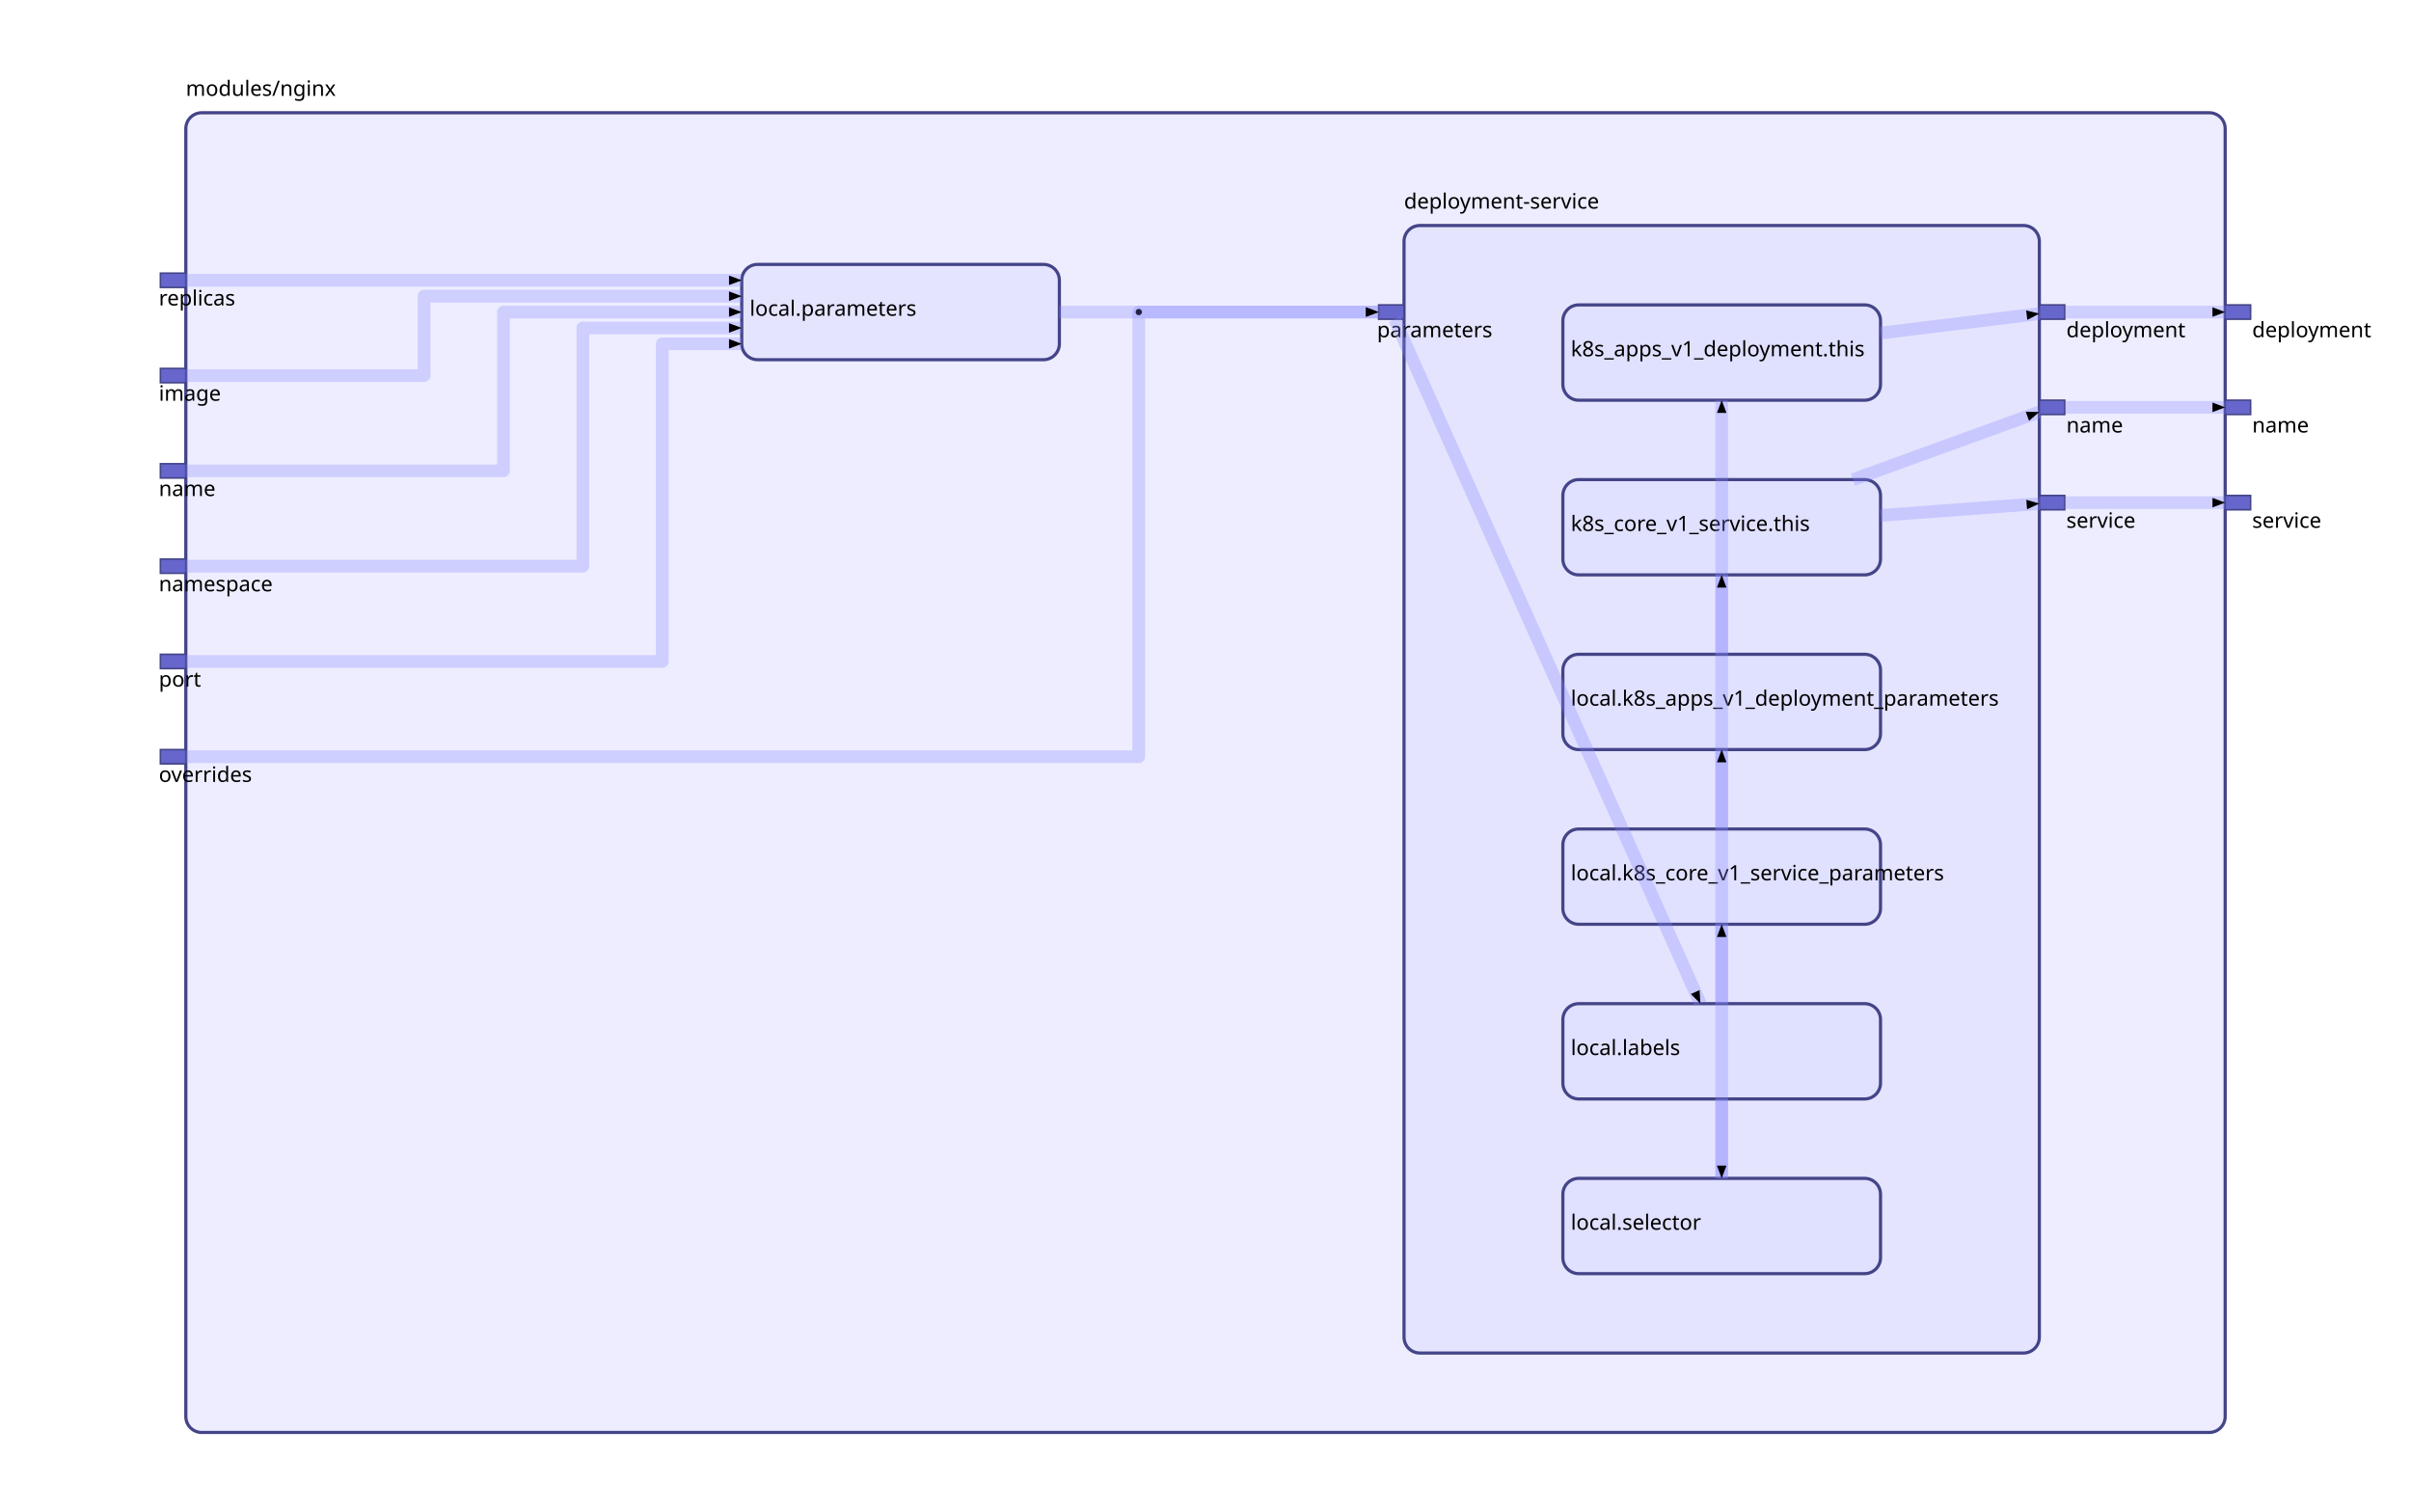
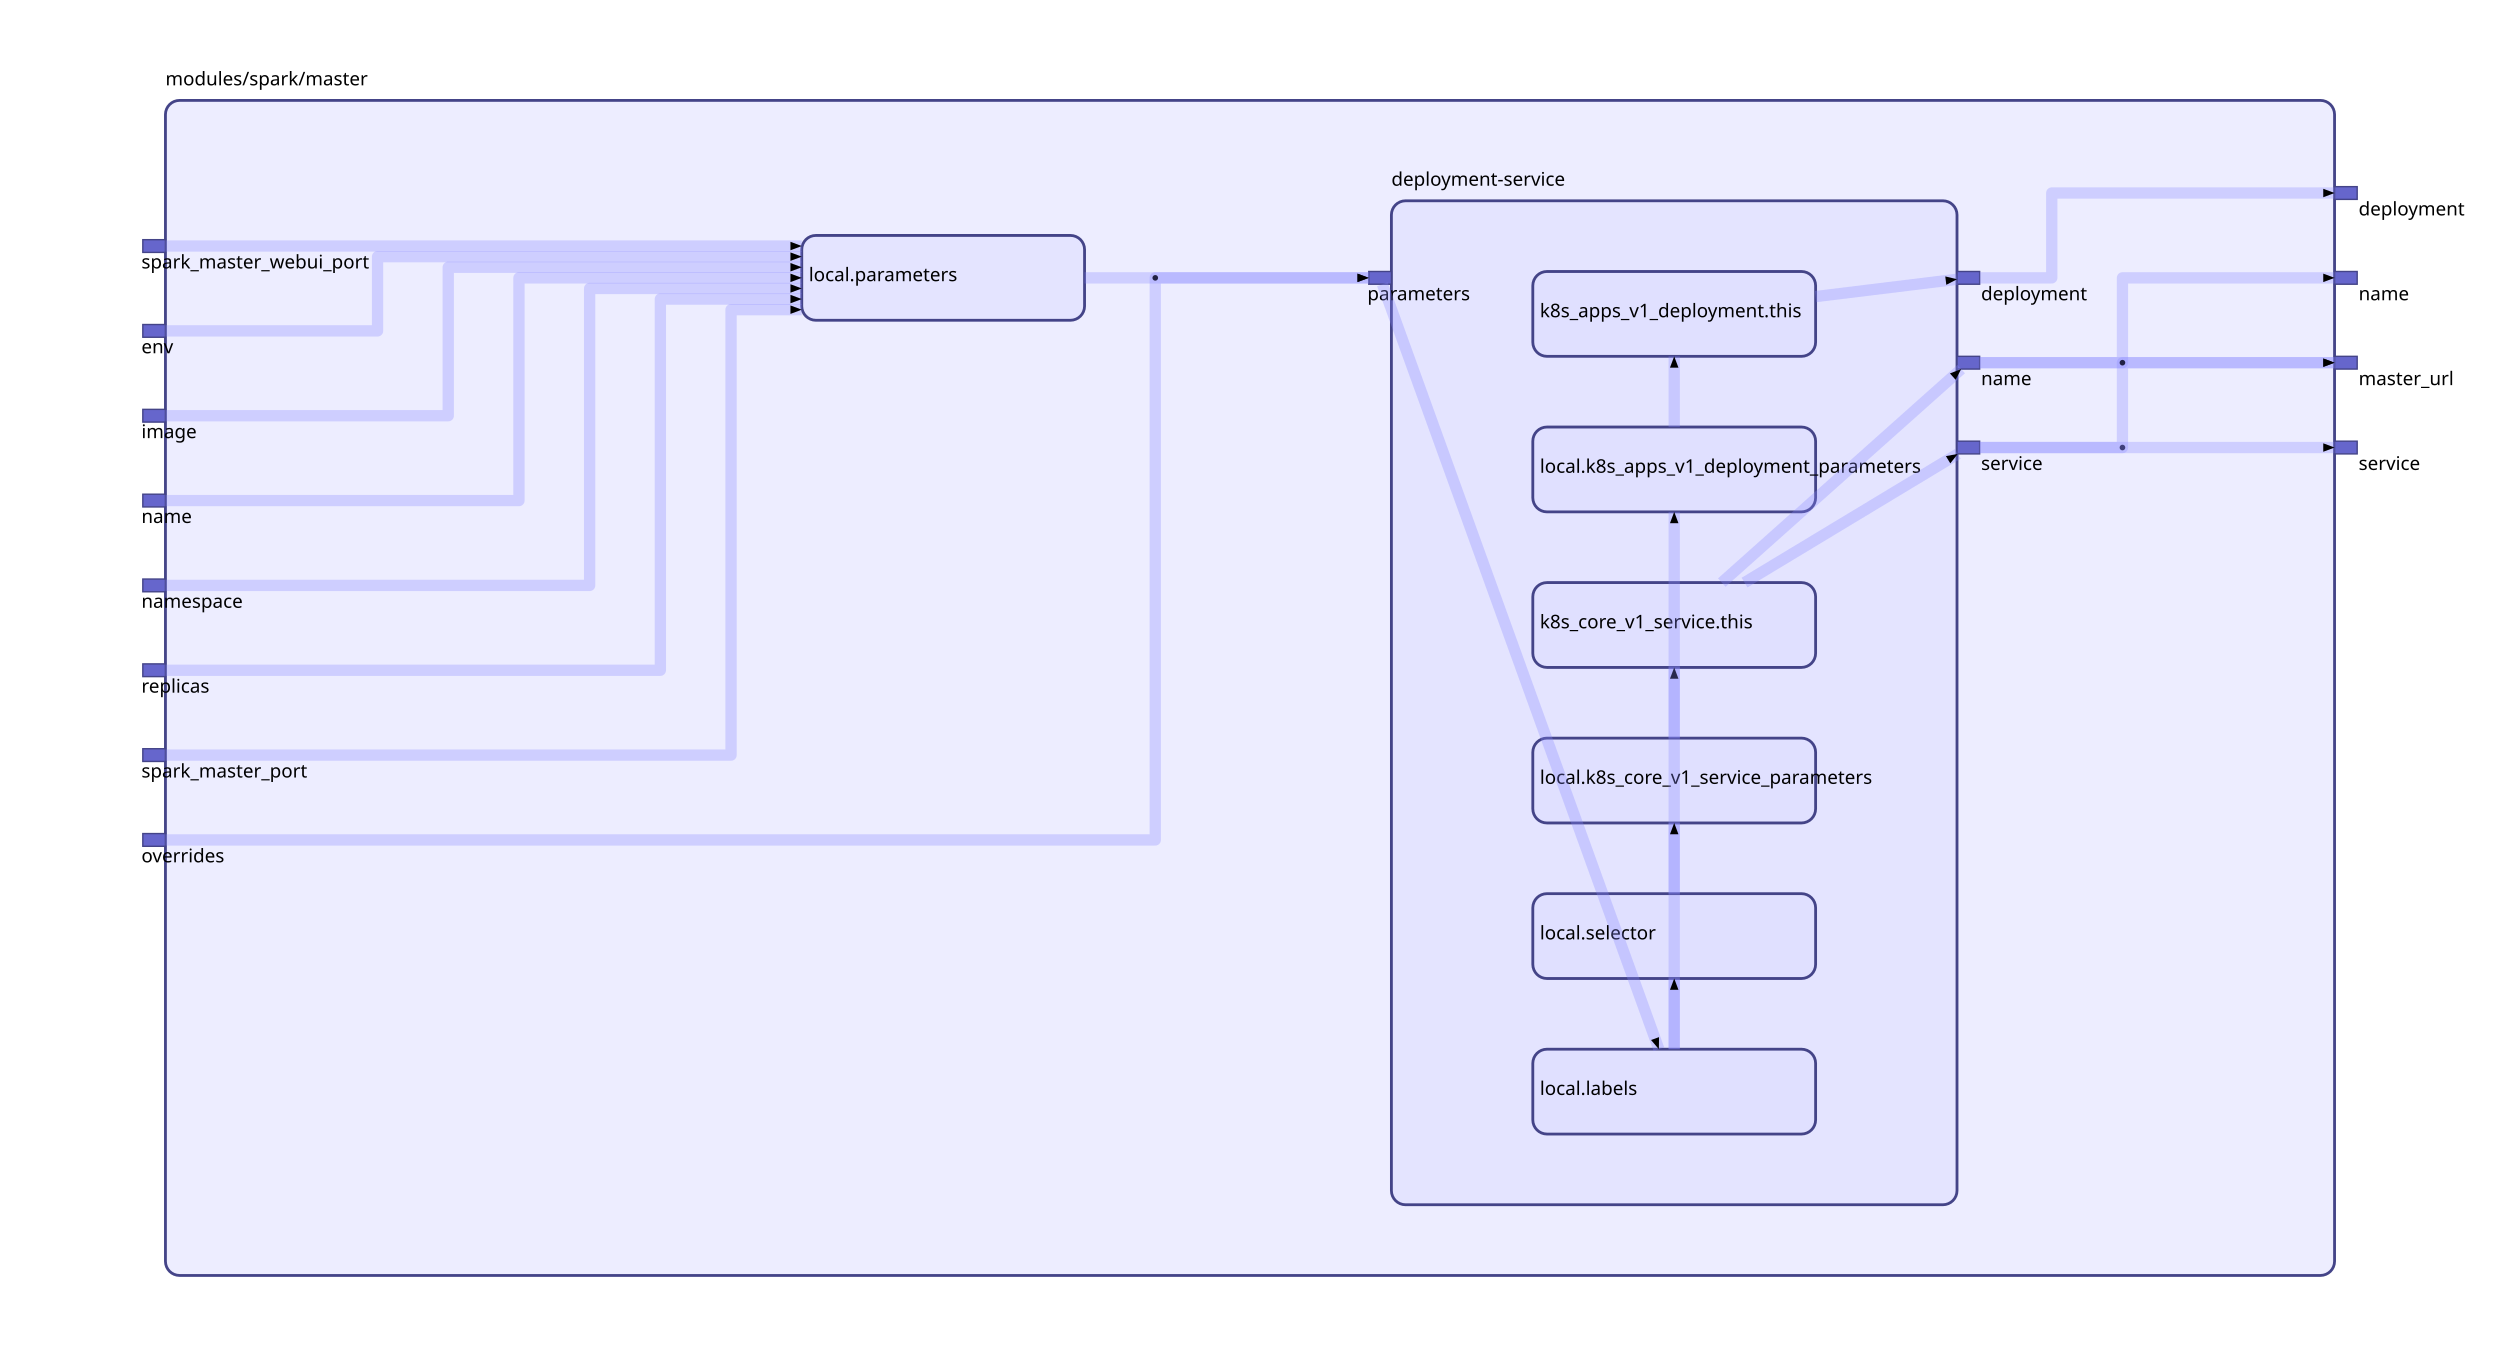
- <svg xmlns="http://www.w3.org/2000/svg" id="sprotty_1" class="sprotty-graph sprotty" tabindex="1002" viewBox="0 0 1518 952">
+ <svg xmlns="http://www.w3.org/2000/svg" id="sprotty_1" class="sprotty-graph sprotty" tabindex="1002" viewBox="0 0 1768 952">
  <style>
.elknode {
    stroke: #448;
    stroke-width: 2;
    fill: #ddf;
    fill-opacity: 0.5;
}

.elkport {
    stroke: #448;
    stroke-width: 1;
    fill: #66c;
}

.elkedge {
    fill: none;
    stroke: #88f;
    stroke-width: 8;
    stroke-opacity: 0.3;
    pointer-events: stroke;
    stroke-linejoin: round;
}

.elkedge:hover {
    stroke: #448;
    stroke-width: 8;
    stroke-opacity: 1;
    stroke-dasharray: 16px;
    stroke-dashoffset: 32px;
    animation: stroke 0.5s linear infinite;
}

@keyframes stroke {
    to {
        stroke-dashoffset: 0;
    }
}

.elkedge.arrow {
    fill: #336;
}

.elklabel {
    stroke-width: 0;
    stroke: #000;
    fill: #000;
    font-family: sans-serif;
    font-size: 10pt;
    dominant-baseline: hanging;
}

.elklabel:hover {
    font-size: 24pt;
}

.elkjunction {
    stroke: none;
    fill: #224;
}

.selected &gt; rect {
    stroke-width: 3;
}

.mouseover {
    stroke: #88f;
}
/*
 * Copyright (C) 2017 TypeFox and others.
 *
 * Licensed under the Apache License, Version 2.0 (the "License"); you may not use this file except in compliance with the License.
 * You may obtain a copy of the License at http://www.apache.org/licenses/LICENSE-2.0
 */

.sprotty {
    padding: 0px;
    font-family: "Helvetica Neue", Helvetica, Arial, sans-serif;
}

.sprotty-hidden {
    display: block;
    position: absolute;
    width: 0px;
    height: 0px;
}

.sprotty-popup {
    font-family: "Helvetica Neue", Helvetica, Arial, sans-serif;
    position: absolute;
    background: white;
    border-radius: 5px;
    border: 1px solid;
    max-width: 400px;
    min-width: 100px;
}

.sprotty-popup &gt; div {
    margin: 10px;
}

.sprotty-popup-closed {
    display: none;
}
</style>
  <g transform="scale(1) translate(0,0)">
    <g id="sprotty_3" transform="translate(117, 71)" opacity="1">
-       <rect class="elknode" x="0" y="0" rx="10" width="1284" height="831" />
-       <g id="sprotty_5" transform="translate(350, 95.5)" opacity="1">
+       <rect class="elknode" x="0" y="0" rx="10" width="1534" height="831" />
+       <g id="sprotty_5" transform="translate(450, 95.5)" opacity="1">
        <rect class="elknode" x="0" y="0" rx="10" width="200" height="60" />
        <text id="sprotty_6" class="elklabel" transform="translate(5, 22) translate(0, 0)" opacity="1">local.parameters</text>
      </g>
-       <g id="sprotty_7" transform="translate(767, 71)" opacity="1">
+       <g id="sprotty_28" transform="translate(867, 71)" opacity="1">
        <rect class="elknode" x="0" y="0" rx="10" width="400" height="710" />
-         <g id="sprotty_9" transform="translate(100, 50)" opacity="1">
-           <rect class="elknode" x="0" y="0" rx="10" width="200" height="60" />
-           <text id="sprotty_10" class="elklabel" transform="translate(5, 22) translate(0, 0)" opacity="1">k8s_apps_v1_deployment.this</text>
-         </g>
-         <g id="sprotty_11" transform="translate(100, 160)" opacity="1">
-           <rect class="elknode" x="0" y="0" rx="10" width="200" height="60" />
-           <text id="sprotty_12" class="elklabel" transform="translate(5, 22) translate(0, 0)" opacity="1">k8s_core_v1_service.this</text>
-         </g>
-         <g id="sprotty_13" transform="translate(100, 270)" opacity="1">
-           <rect class="elknode" x="0" y="0" rx="10" width="200" height="60" />
-           <text id="sprotty_14" class="elklabel" transform="translate(5, 22) translate(0, 0)" opacity="1">local.k8s_apps_v1_deployment_parameters</text>
-         </g>
-         <g id="sprotty_15" transform="translate(100, 380)" opacity="1">
-           <rect class="elknode" x="0" y="0" rx="10" width="200" height="60" />
-           <text id="sprotty_16" class="elklabel" transform="translate(5, 22) translate(0, 0)" opacity="1">local.k8s_core_v1_service_parameters</text>
-         </g>
-         <g id="sprotty_17" transform="translate(100, 490)" opacity="1">
-           <rect class="elknode" x="0" y="0" rx="10" width="200" height="60" />
-           <text id="sprotty_18" class="elklabel" transform="translate(5, 22) translate(0, 0)" opacity="1">local.labels</text>
-         </g>
-         <g id="sprotty_19" transform="translate(100, 600)" opacity="1">
-           <rect class="elknode" x="0" y="0" rx="10" width="200" height="60" />
-           <text id="sprotty_20" class="elklabel" transform="translate(5, 22) translate(0, 0)" opacity="1">local.selector</text>
-         </g>
-         <g id="sprotty_40" transform="translate(-16, 50)" opacity="1">
+         <g id="sprotty_30" transform="translate(100, 50)" opacity="1">
+           <rect class="elknode" x="0" y="0" rx="10" width="200" height="60" />
+           <text id="sprotty_31" class="elklabel" transform="translate(5, 22) translate(0, 0)" opacity="1">k8s_apps_v1_deployment.this</text>
+         </g>
+         <g id="sprotty_32" transform="translate(100, 160)" opacity="1">
+           <rect class="elknode" x="0" y="0" rx="10" width="200" height="60" />
+           <text id="sprotty_33" class="elklabel" transform="translate(5, 22) translate(0, 0)" opacity="1">local.k8s_apps_v1_deployment_parameters</text>
+         </g>
+         <g id="sprotty_35" transform="translate(100, 270)" opacity="1">
+           <rect class="elknode" x="0" y="0" rx="10" width="200" height="60" />
+           <text id="sprotty_36" class="elklabel" transform="translate(5, 22) translate(0, 0)" opacity="1">k8s_core_v1_service.this</text>
+         </g>
+         <g id="sprotty_37" transform="translate(100, 380)" opacity="1">
+           <rect class="elknode" x="0" y="0" rx="10" width="200" height="60" />
+           <text id="sprotty_38" class="elklabel" transform="translate(5, 22) translate(0, 0)" opacity="1">local.k8s_core_v1_service_parameters</text>
+         </g>
+         <g id="sprotty_40" transform="translate(100, 490)" opacity="1">
+           <rect class="elknode" x="0" y="0" rx="10" width="200" height="60" />
+           <text id="sprotty_41" class="elklabel" transform="translate(5, 22) translate(0, 0)" opacity="1">local.selector</text>
+         </g>
+         <g id="sprotty_43" transform="translate(100, 600)" opacity="1">
+           <rect class="elknode" x="0" y="0" rx="10" width="200" height="60" />
+           <text id="sprotty_44" class="elklabel" transform="translate(5, 22) translate(0, 0)" opacity="1">local.labels</text>
+         </g>
+         <g id="sprotty_46" transform="translate(-16, 50)" opacity="1">
          <rect class="elkport" x="0" y="0" width="16" height="9" />
-           <text id="sprotty_41" class="elklabel" transform="translate(-1, 10) translate(0, 0)" opacity="1">parameters</text>
-         </g>
-         <g id="sprotty_44" transform="translate(400, 50)" opacity="1">
+           <text id="sprotty_47" class="elklabel" transform="translate(-1, 10) translate(0, 0)" opacity="1">parameters</text>
+         </g>
+         <g id="sprotty_50" transform="translate(400, 50)" opacity="1">
          <rect class="elkport" x="0" y="0" width="16" height="9" />
-           <text id="sprotty_45" class="elklabel" transform="translate(17, 10) translate(0, 0)" opacity="1">deployment</text>
-         </g>
-         <g id="sprotty_47" transform="translate(400, 110)" opacity="1">
+           <text id="sprotty_51" class="elklabel" transform="translate(17, 10) translate(0, 0)" opacity="1">deployment</text>
+         </g>
+         <g id="sprotty_53" transform="translate(400, 110)" opacity="1">
          <rect class="elkport" x="0" y="0" width="16" height="9" />
-           <text id="sprotty_48" class="elklabel" transform="translate(17, 10) translate(0, 0)" opacity="1">name</text>
-         </g>
-         <g id="sprotty_50" transform="translate(400, 170)" opacity="1">
+           <text id="sprotty_54" class="elklabel" transform="translate(17, 10) translate(0, 0)" opacity="1">name</text>
+         </g>
+         <g id="sprotty_56" transform="translate(400, 170)" opacity="1">
          <rect class="elkport" x="0" y="0" width="16" height="9" />
-           <text id="sprotty_51" class="elklabel" transform="translate(17, 10) translate(0, 0)" opacity="1">service</text>
-         </g>
-         <text id="sprotty_8" class="elklabel" transform="translate(0, -21) translate(0, 0)" opacity="1">deployment-service</text>
-       </g>
-       <g id="sprotty_21" transform="translate(-16, 161)" opacity="1">
-         <rect class="elkport" x="0" y="0" width="16" height="9" />
-         <text id="sprotty_22" class="elklabel" transform="translate(-1, 10) translate(0, 0)" opacity="1">image</text>
-       </g>
-       <g id="sprotty_24" transform="translate(-16, 221)" opacity="1">
-         <rect class="elkport" x="0" y="0" width="16" height="9" />
-         <text id="sprotty_25" class="elklabel" transform="translate(-1, 10) translate(0, 0)" opacity="1">name</text>
-       </g>
-       <g id="sprotty_27" transform="translate(-16, 281)" opacity="1">
-         <rect class="elkport" x="0" y="0" width="16" height="9" />
-         <text id="sprotty_28" class="elklabel" transform="translate(-1, 10) translate(0, 0)" opacity="1">namespace</text>
-       </g>
-       <g id="sprotty_30" transform="translate(-16, 341)" opacity="1">
-         <rect class="elkport" x="0" y="0" width="16" height="9" />
-         <text id="sprotty_31" class="elklabel" transform="translate(-1, 10) translate(0, 0)" opacity="1">port</text>
-       </g>
-       <g id="sprotty_33" transform="translate(-16, 101)" opacity="1">
-         <rect class="elkport" x="0" y="0" width="16" height="9" />
-         <text id="sprotty_34" class="elklabel" transform="translate(-1, 10) translate(0, 0)" opacity="1">replicas</text>
-       </g>
-       <g id="sprotty_54" transform="translate(-16, 401)" opacity="1">
-         <rect class="elkport" x="0" y="0" width="16" height="9" />
-         <text id="sprotty_55" class="elklabel" transform="translate(-1, 10) translate(0, 0)" opacity="1">overrides</text>
-       </g>
-       <g id="sprotty_57" transform="translate(1284, 121)" opacity="1">
-         <rect class="elkport" x="0" y="0" width="16" height="9" />
-         <text id="sprotty_58" class="elklabel" transform="translate(17, 10) translate(0, 0)" opacity="1">deployment</text>
-       </g>
-       <g id="sprotty_60" transform="translate(1284, 181)" opacity="1">
-         <rect class="elkport" x="0" y="0" width="16" height="9" />
-         <text id="sprotty_61" class="elklabel" transform="translate(17, 10) translate(0, 0)" opacity="1">name</text>
-       </g>
-       <g id="sprotty_63" transform="translate(1284, 241)" opacity="1">
-         <rect class="elkport" x="0" y="0" width="16" height="9" />
-         <text id="sprotty_64" class="elklabel" transform="translate(17, 10) translate(0, 0)" opacity="1">service</text>
-       </g>
-       <text id="sprotty_4" class="elklabel" transform="translate(0, -21) translate(0, 0)" opacity="1">modules/nginx</text>
-       <g id="sprotty_23" class="sprotty-edge" opacity="1">
-         <path class="elkedge" d="M 0,165.5 L 150,165.5 L 150,115.5 L 350,115.5" />
-         <path class="edge arrow" d="M 0,0 L 8,-3 L 8,3 Z" transform="rotate(180 350 115.5) translate(350 115.5)" />
-       </g>
-       <g id="sprotty_26" class="sprotty-edge" opacity="1">
-         <path class="elkedge" d="M 0,225.5 L 200,225.5 L 200,125.5 L 350,125.5" />
-         <path class="edge arrow" d="M 0,0 L 8,-3 L 8,3 Z" transform="rotate(180 350 125.5) translate(350 125.5)" />
-       </g>
-       <g id="sprotty_29" class="sprotty-edge" opacity="1">
-         <path class="elkedge" d="M 0,285.5 L 250,285.5 L 250,135.5 L 350,135.5" />
-         <path class="edge arrow" d="M 0,0 L 8,-3 L 8,3 Z" transform="rotate(180 350 135.5) translate(350 135.5)" />
-       </g>
-       <g id="sprotty_32" class="sprotty-edge" opacity="1">
-         <path class="elkedge" d="M 0,345.5 L 300,345.5 L 300,145.5 L 350,145.5" />
-         <path class="edge arrow" d="M 0,0 L 8,-3 L 8,3 Z" transform="rotate(180 350 145.5) translate(350 145.5)" />
-       </g>
-       <g id="sprotty_35" class="sprotty-edge" opacity="1">
-         <path class="elkedge" d="M 0,105.5 L 350,105.5" />
-         <path class="edge arrow" d="M 0,0 L 8,-3 L 8,3 Z" transform="rotate(180 350 105.5) translate(350 105.5)" />
-       </g>
-       <g id="sprotty_36" class="sprotty-edge" opacity="1">
-         <path class="elkedge" d="M 967,341 L 967,181" />
-         <path class="edge arrow" d="M 0,0 L 8,-3 L 8,3 Z" transform="rotate(90 967 181) translate(967 181)" />
-       </g>
-       <g id="sprotty_37" class="sprotty-edge" opacity="1">
-         <path class="elkedge" d="M 967,451 L 967,291" />
-         <path class="edge arrow" d="M 0,0 L 8,-3 L 8,3 Z" transform="rotate(90 967 291) translate(967 291)" />
-       </g>
-       <g id="sprotty_38" class="sprotty-edge" opacity="1">
-         <path class="elkedge" d="M 967,671 L 967,401" />
-         <path class="edge arrow" d="M 0,0 L 8,-3 L 8,3 Z" transform="rotate(90 967 401) translate(967 401)" />
+           <text id="sprotty_57" class="elklabel" transform="translate(17, 10) translate(0, 0)" opacity="1">service</text>
+         </g>
+         <text id="sprotty_29" class="elklabel" transform="translate(0, -21) translate(0, 0)" opacity="1">deployment-service</text>
+       </g>
+       <g id="sprotty_7" transform="translate(-16, 158.5)" opacity="1">
+         <rect class="elkport" x="0" y="0" width="16" height="9" />
+         <text id="sprotty_8" class="elklabel" transform="translate(-1, 10) translate(0, 0)" opacity="1">env</text>
+       </g>
+       <g id="sprotty_10" transform="translate(-16, 218.5)" opacity="1">
+         <rect class="elkport" x="0" y="0" width="16" height="9" />
+         <text id="sprotty_11" class="elklabel" transform="translate(-1, 10) translate(0, 0)" opacity="1">image</text>
+       </g>
+       <g id="sprotty_13" transform="translate(-16, 278.5)" opacity="1">
+         <rect class="elkport" x="0" y="0" width="16" height="9" />
+         <text id="sprotty_14" class="elklabel" transform="translate(-1, 10) translate(0, 0)" opacity="1">name</text>
+       </g>
+       <g id="sprotty_16" transform="translate(-16, 338.5)" opacity="1">
+         <rect class="elkport" x="0" y="0" width="16" height="9" />
+         <text id="sprotty_17" class="elklabel" transform="translate(-1, 10) translate(0, 0)" opacity="1">namespace</text>
+       </g>
+       <g id="sprotty_19" transform="translate(-16, 398.5)" opacity="1">
+         <rect class="elkport" x="0" y="0" width="16" height="9" />
+         <text id="sprotty_20" class="elklabel" transform="translate(-1, 10) translate(0, 0)" opacity="1">replicas</text>
+       </g>
+       <g id="sprotty_22" transform="translate(-16, 458.5)" opacity="1">
+         <rect class="elkport" x="0" y="0" width="16" height="9" />
+         <text id="sprotty_23" class="elklabel" transform="translate(-1, 10) translate(0, 0)" opacity="1">spark_master_port</text>
+       </g>
+       <g id="sprotty_25" transform="translate(-16, 98.5)" opacity="1">
+         <rect class="elkport" x="0" y="0" width="16" height="9" />
+         <text id="sprotty_26" class="elklabel" transform="translate(-1, 10) translate(0, 0)" opacity="1">spark_master_webui_port</text>
+       </g>
+       <g id="sprotty_60" transform="translate(-16, 518.5)" opacity="1">
+         <rect class="elkport" x="0" y="0" width="16" height="9" />
+         <text id="sprotty_61" class="elklabel" transform="translate(-1, 10) translate(0, 0)" opacity="1">overrides</text>
+       </g>
+       <g id="sprotty_63" transform="translate(1534, 61)" opacity="1">
+         <rect class="elkport" x="0" y="0" width="16" height="9" />
+         <text id="sprotty_64" class="elklabel" transform="translate(17, 10) translate(0, 0)" opacity="1">deployment</text>
+       </g>
+       <g id="sprotty_66" transform="translate(1534, 181)" opacity="1">
+         <rect class="elkport" x="0" y="0" width="16" height="9" />
+         <text id="sprotty_67" class="elklabel" transform="translate(17, 10) translate(0, 0)" opacity="1">master_url</text>
+       </g>
+       <g id="sprotty_70" transform="translate(1534, 121)" opacity="1">
+         <rect class="elkport" x="0" y="0" width="16" height="9" />
+         <text id="sprotty_71" class="elklabel" transform="translate(17, 10) translate(0, 0)" opacity="1">name</text>
+       </g>
+       <g id="sprotty_73" transform="translate(1534, 241)" opacity="1">
+         <rect class="elkport" x="0" y="0" width="16" height="9" />
+         <text id="sprotty_74" class="elklabel" transform="translate(17, 10) translate(0, 0)" opacity="1">service</text>
+       </g>
+       <text id="sprotty_4" class="elklabel" transform="translate(0, -21) translate(0, 0)" opacity="1">modules/spark/master</text>
+       <g id="sprotty_9" class="sprotty-edge" opacity="1">
+         <path class="elkedge" d="M 0,163 L 150,163 L 150,110.5 L 450,110.5" />
+         <path class="edge arrow" d="M 0,0 L 8,-3 L 8,3 Z" transform="rotate(180 450 110.5) translate(450 110.5)" />
+       </g>
+       <g id="sprotty_12" class="sprotty-edge" opacity="1">
+         <path class="elkedge" d="M 0,223 L 200,223 L 200,118 L 450,118" />
+         <path class="edge arrow" d="M 0,0 L 8,-3 L 8,3 Z" transform="rotate(180 450 118) translate(450 118)" />
+       </g>
+       <g id="sprotty_15" class="sprotty-edge" opacity="1">
+         <path class="elkedge" d="M 0,283 L 250,283 L 250,125.5 L 450,125.5" />
+         <path class="edge arrow" d="M 0,0 L 8,-3 L 8,3 Z" transform="rotate(180 450 125.5) translate(450 125.5)" />
+       </g>
+       <g id="sprotty_18" class="sprotty-edge" opacity="1">
+         <path class="elkedge" d="M 0,343 L 300,343 L 300,133 L 450,133" />
+         <path class="edge arrow" d="M 0,0 L 8,-3 L 8,3 Z" transform="rotate(180 450 133) translate(450 133)" />
+       </g>
+       <g id="sprotty_21" class="sprotty-edge" opacity="1">
+         <path class="elkedge" d="M 0,403 L 350,403 L 350,140.5 L 450,140.5" />
+         <path class="edge arrow" d="M 0,0 L 8,-3 L 8,3 Z" transform="rotate(180 450 140.5) translate(450 140.5)" />
+       </g>
+       <g id="sprotty_24" class="sprotty-edge" opacity="1">
+         <path class="elkedge" d="M 0,463 L 400,463 L 400,148 L 450,148" />
+         <path class="edge arrow" d="M 0,0 L 8,-3 L 8,3 Z" transform="rotate(180 450 148) translate(450 148)" />
+       </g>
+       <g id="sprotty_27" class="sprotty-edge" opacity="1">
+         <path class="elkedge" d="M 0,103 L 450,103" />
+         <path class="edge arrow" d="M 0,0 L 8,-3 L 8,3 Z" transform="rotate(180 450 103) translate(450 103)" />
+       </g>
+       <g id="sprotty_34" class="sprotty-edge" opacity="1">
+         <path class="elkedge" d="M 1067,231 L 1067,181" />
+         <path class="edge arrow" d="M 0,0 L 8,-3 L 8,3 Z" transform="rotate(90 1067 181) translate(1067 181)" />
      </g>
      <g id="sprotty_39" class="sprotty-edge" opacity="1">
-         <path class="elkedge" d="M 967,561 L 967,511" />
-         <path class="edge arrow" d="M 0,0 L 8,-3 L 8,3 Z" transform="rotate(90 967 511) translate(967 511)" />
+         <path class="elkedge" d="M 1067,451 L 1067,401" />
+         <path class="edge arrow" d="M 0,0 L 8,-3 L 8,3 Z" transform="rotate(90 1067 401) translate(1067 401)" />
      </g>
      <g id="sprotty_42" class="sprotty-edge" opacity="1">
-         <path class="elkedge" d="M 761.011,130 L 953.595,561" />
-         <path class="edge arrow" d="M 0,0 L 8,-3 L 8,3 Z" transform="rotate(-114.0766 953.5951 561) translate(953.5951 561)" />
-       </g>
-       <g id="sprotty_43" class="sprotty-edge" opacity="1">
-         <path class="elkedge" d="M 967,621 L 967,671" />
-         <path class="edge arrow" d="M 0,0 L 8,-3 L 8,3 Z" transform="rotate(-90 967 671) translate(967 671)" />
-       </g>
-       <g id="sprotty_46" class="sprotty-edge" opacity="1">
-         <path class="elkedge" d="M 1067,138.74 L 1167,126.481" />
-         <path class="edge arrow" d="M 0,0 L 8,-3 L 8,3 Z" transform="rotate(173.0106 1167 126.4808) translate(1167 126.4808)" />
+         <path class="elkedge" d="M 1067,561 L 1067,291" />
+         <path class="edge arrow" d="M 0,0 L 8,-3 L 8,3 Z" transform="rotate(90 1067 291) translate(1067 291)" />
+       </g>
+       <g id="sprotty_45" class="sprotty-edge" opacity="1">
+         <path class="elkedge" d="M 1067,671 L 1067,511" />
+         <path class="edge arrow" d="M 0,0 L 8,-3 L 8,3 Z" transform="rotate(90 1067 511) translate(1067 511)" />
+       </g>
+       <g id="sprotty_48" class="sprotty-edge" opacity="1">
+         <path class="elkedge" d="M 860.626,130 L 1056.157,671" />
+         <path class="edge arrow" d="M 0,0 L 8,-3 L 8,3 Z" transform="rotate(-109.8711 1056.157 671) translate(1056.157 671)" />
      </g>
      <g id="sprotty_49" class="sprotty-edge" opacity="1">
-         <path class="elkedge" d="M 1049.649,231 L 1167,188.404" />
-         <path class="edge arrow" d="M 0,0 L 8,-3 L 8,3 Z" transform="rotate(160.0501 1167 188.4038) translate(1167 188.4038)" />
+         <path class="elkedge" d="M 1067,671 L 1067,621" />
+         <path class="edge arrow" d="M 0,0 L 8,-3 L 8,3 Z" transform="rotate(90 1067 621) translate(1067 621)" />
      </g>
      <g id="sprotty_52" class="sprotty-edge" opacity="1">
-         <path class="elkedge" d="M 1067,253.548 L 1167,246.096" />
-         <path class="edge arrow" d="M 0,0 L 8,-3 L 8,3 Z" transform="rotate(175.7382 1167 246.0962) translate(1167 246.0962)" />
-       </g>
-       <g id="sprotty_53" class="sprotty-edge" opacity="1">
-         <path class="elkedge" d="M 550,125.5 L 751,125.5" />
-         <path class="edge arrow" d="M 0,0 L 8,-3 L 8,3 Z" transform="rotate(180 751 125.5) translate(751 125.5)" />
-       </g>
-       <g id="sprotty_56" class="sprotty-edge" opacity="1">
-         <path class="elkedge" d="M 0,405.5 L 600,405.5 L 600,125.5 L 751,125.5" />
-         <path class="edge arrow" d="M 0,0 L 8,-3 L 8,3 Z" transform="rotate(180 751 125.5) translate(751 125.5)" />
-         <g id="sprotty_56_j0" transform="translate(600, 125.5)" opacity="1">
+         <path class="elkedge" d="M 1167,138.74 L 1267,126.481" />
+         <path class="edge arrow" d="M 0,0 L 8,-3 L 8,3 Z" transform="rotate(173.0106 1267 126.4808) translate(1267 126.4808)" />
+       </g>
+       <g id="sprotty_55" class="sprotty-edge" opacity="1">
+         <path class="elkedge" d="M 1100.639,341 L 1269.954,190" />
+         <path class="edge arrow" d="M 0,0 L 8,-3 L 8,3 Z" transform="rotate(138.2726 1269.954 190) translate(1269.954 190)" />
+       </g>
+       <g id="sprotty_58" class="sprotty-edge" opacity="1">
+         <path class="elkedge" d="M 1116.721,341 L 1267.542,250" />
+         <path class="edge arrow" d="M 0,0 L 8,-3 L 8,3 Z" transform="rotate(148.8947 1267.542 250) translate(1267.542 250)" />
+       </g>
+       <g id="sprotty_59" class="sprotty-edge" opacity="1">
+         <path class="elkedge" d="M 650,125.5 L 851,125.5" />
+         <path class="edge arrow" d="M 0,0 L 8,-3 L 8,3 Z" transform="rotate(180 851 125.5) translate(851 125.5)" />
+       </g>
+       <g id="sprotty_62" class="sprotty-edge" opacity="1">
+         <path class="elkedge" d="M 0,523 L 700,523 L 700,125.5 L 851,125.5" />
+         <path class="edge arrow" d="M 0,0 L 8,-3 L 8,3 Z" transform="rotate(180 851 125.5) translate(851 125.5)" />
+         <g id="sprotty_62_j0" transform="translate(700, 125.5)" opacity="1">
          <circle class="elkjunction" r="2" />
        </g>
      </g>
-       <g id="sprotty_59" class="sprotty-edge" opacity="1">
-         <path class="elkedge" d="M 1183,125.5 L 1284,125.5" />
-         <path class="edge arrow" d="M 0,0 L 8,-3 L 8,3 Z" transform="rotate(180 1284 125.5) translate(1284 125.5)" />
-       </g>
-       <g id="sprotty_62" class="sprotty-edge" opacity="1">
-         <path class="elkedge" d="M 1183,185.5 L 1284,185.5" />
-         <path class="edge arrow" d="M 0,0 L 8,-3 L 8,3 Z" transform="rotate(180 1284 185.5) translate(1284 185.5)" />
-       </g>
      <g id="sprotty_65" class="sprotty-edge" opacity="1">
-         <path class="elkedge" d="M 1183,245.5 L 1284,245.5" />
-         <path class="edge arrow" d="M 0,0 L 8,-3 L 8,3 Z" transform="rotate(180 1284 245.5) translate(1284 245.5)" />
+         <path class="elkedge" d="M 1283,125.5 L 1334,125.5 L 1334,65.5 L 1534,65.5" />
+         <path class="edge arrow" d="M 0,0 L 8,-3 L 8,3 Z" transform="rotate(180 1534 65.5) translate(1534 65.5)" />
+       </g>
+       <g id="sprotty_68" class="sprotty-edge" opacity="1">
+         <path class="elkedge" d="M 1283,185.5 L 1534,185.5" />
+         <path class="edge arrow" d="M 0,0 L 8,-3 L 8,3 Z" transform="rotate(180 1534 185.5) translate(1534 185.5)" />
+       </g>
+       <g id="sprotty_69" class="sprotty-edge" opacity="1">
+         <path class="elkedge" d="M 1283,245.5 L 1384,245.5 L 1384,185.5 L 1534,185.5" />
+         <path class="edge arrow" d="M 0,0 L 8,-3 L 8,3 Z" transform="rotate(180 1534 185.5) translate(1534 185.5)" />
+         <g id="sprotty_69_j0" transform="translate(1384, 245.5)" opacity="1">
+           <circle class="elkjunction" r="2" />
+         </g>
+       </g>
+       <g id="sprotty_72" class="sprotty-edge" opacity="1">
+         <path class="elkedge" d="M 1283,185.5 L 1384,185.5 L 1384,125.5 L 1534,125.5" />
+         <path class="edge arrow" d="M 0,0 L 8,-3 L 8,3 Z" transform="rotate(180 1534 125.5) translate(1534 125.5)" />
+         <g id="sprotty_72_j0" transform="translate(1384, 185.5)" opacity="1">
+           <circle class="elkjunction" r="2" />
+         </g>
+       </g>
+       <g id="sprotty_75" class="sprotty-edge" opacity="1">
+         <path class="elkedge" d="M 1283,245.5 L 1534,245.5" />
+         <path class="edge arrow" d="M 0,0 L 8,-3 L 8,3 Z" transform="rotate(180 1534 245.5) translate(1534 245.5)" />
      </g>
    </g>
  </g>
</svg>
